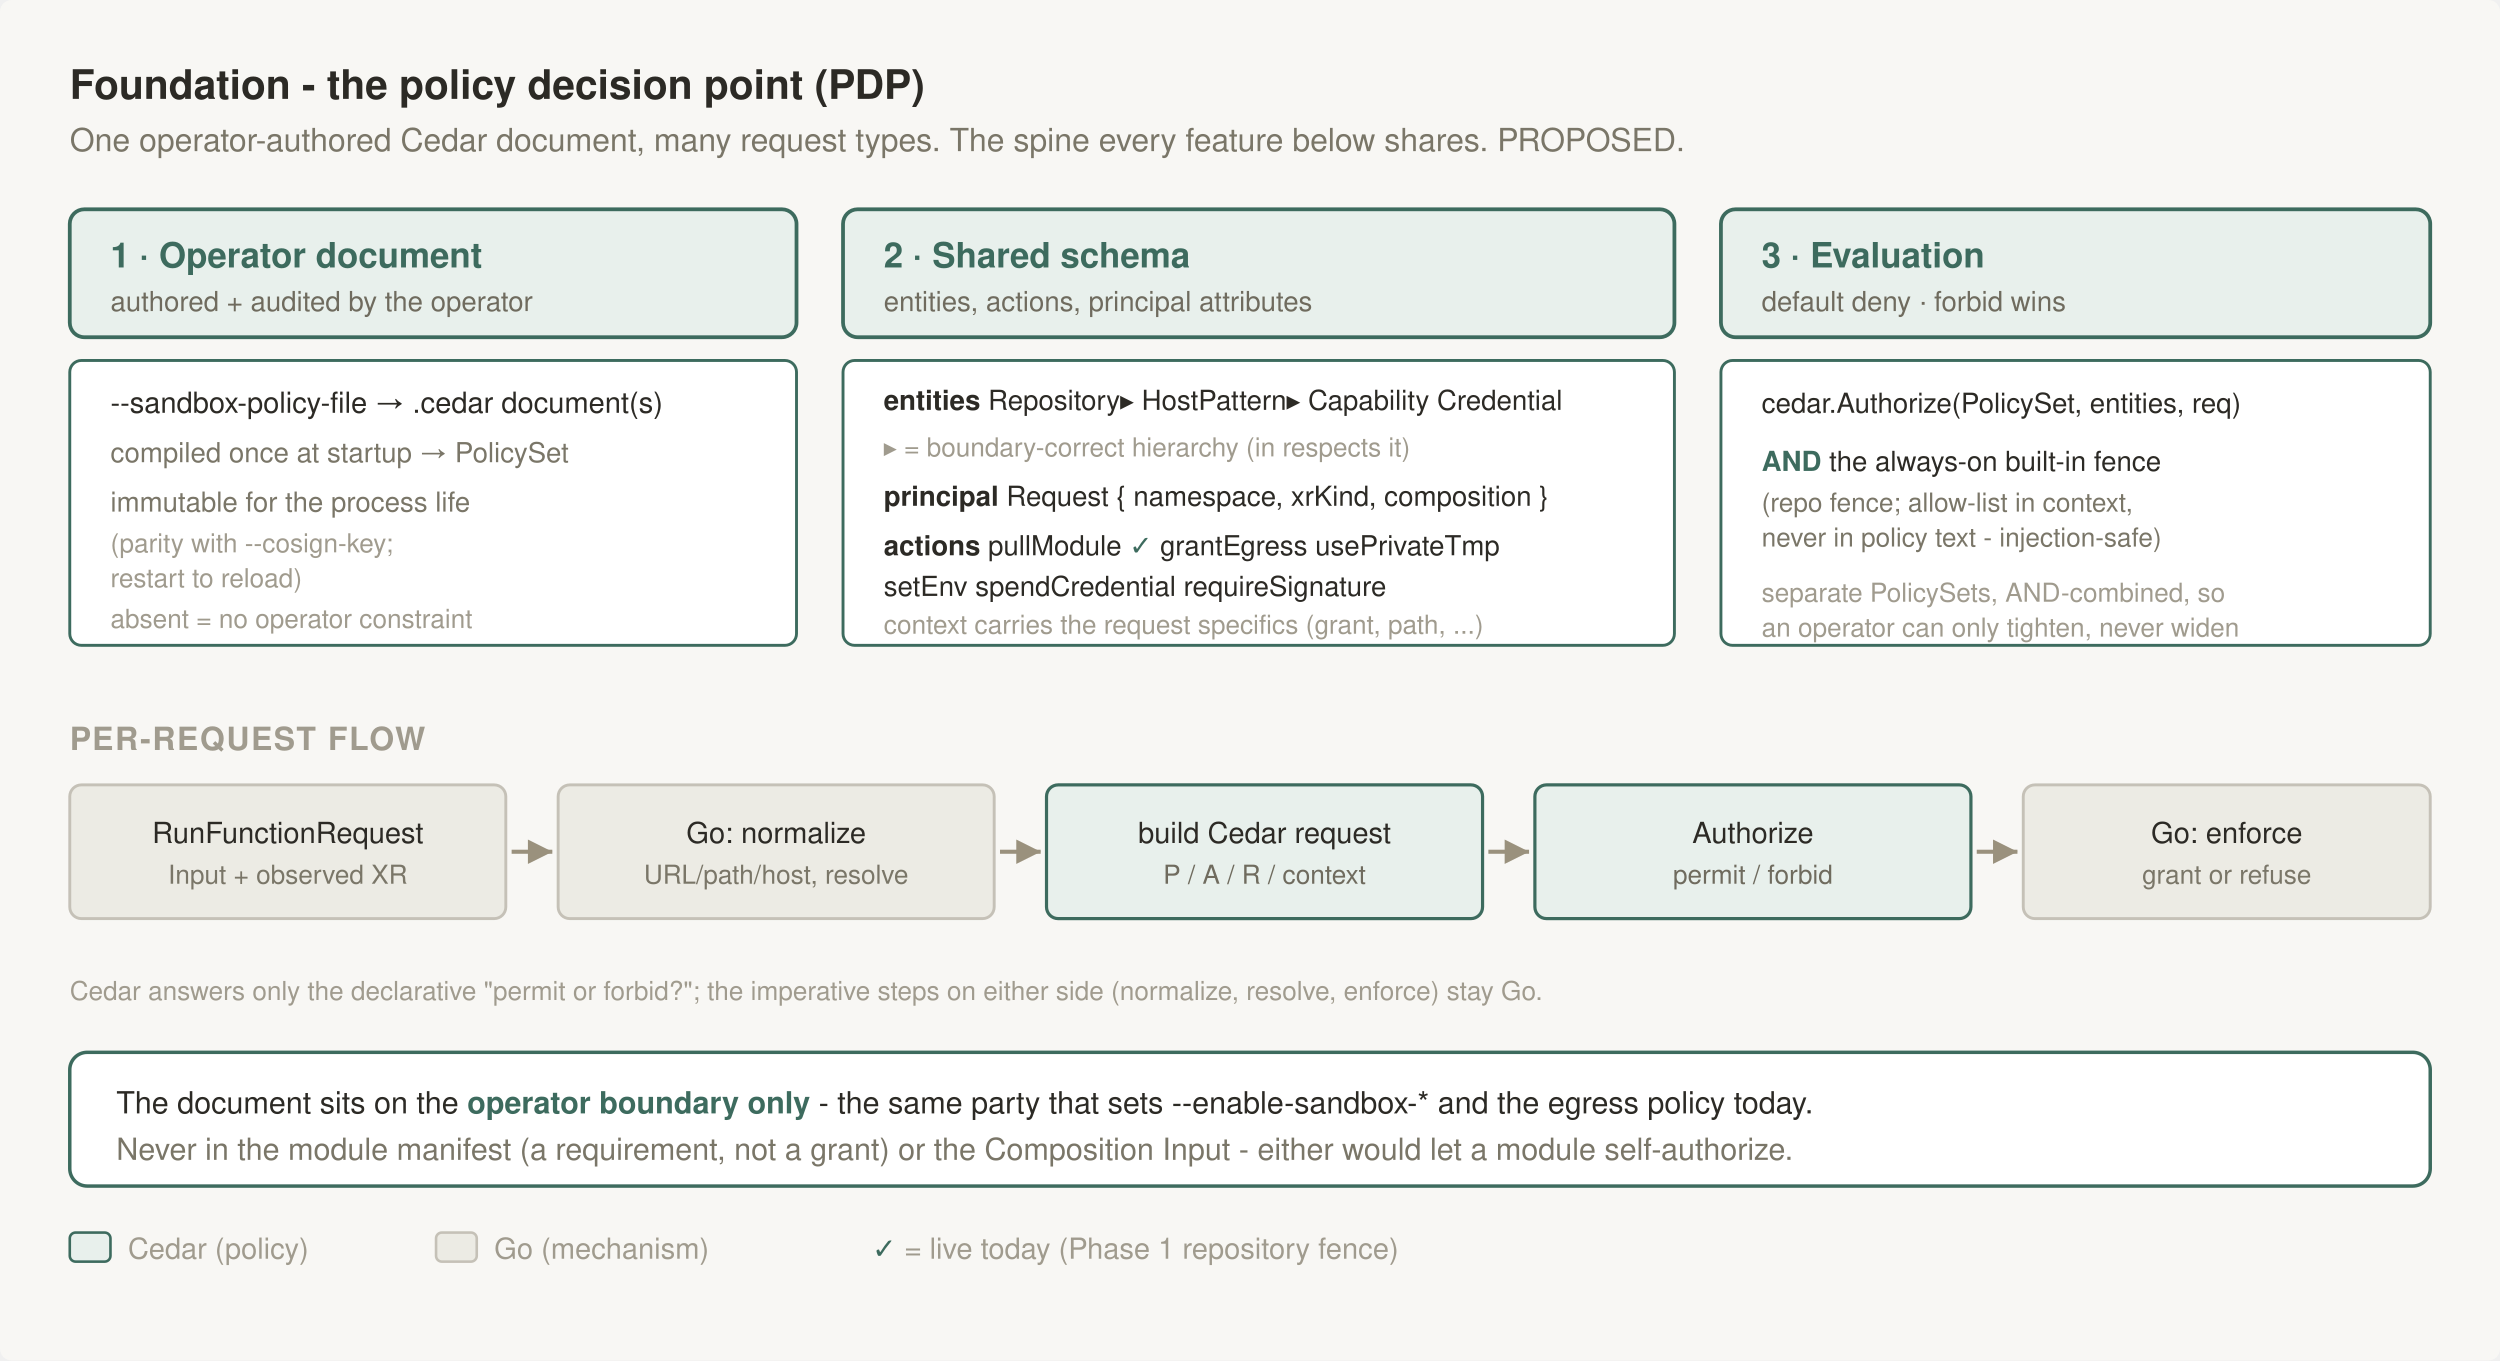
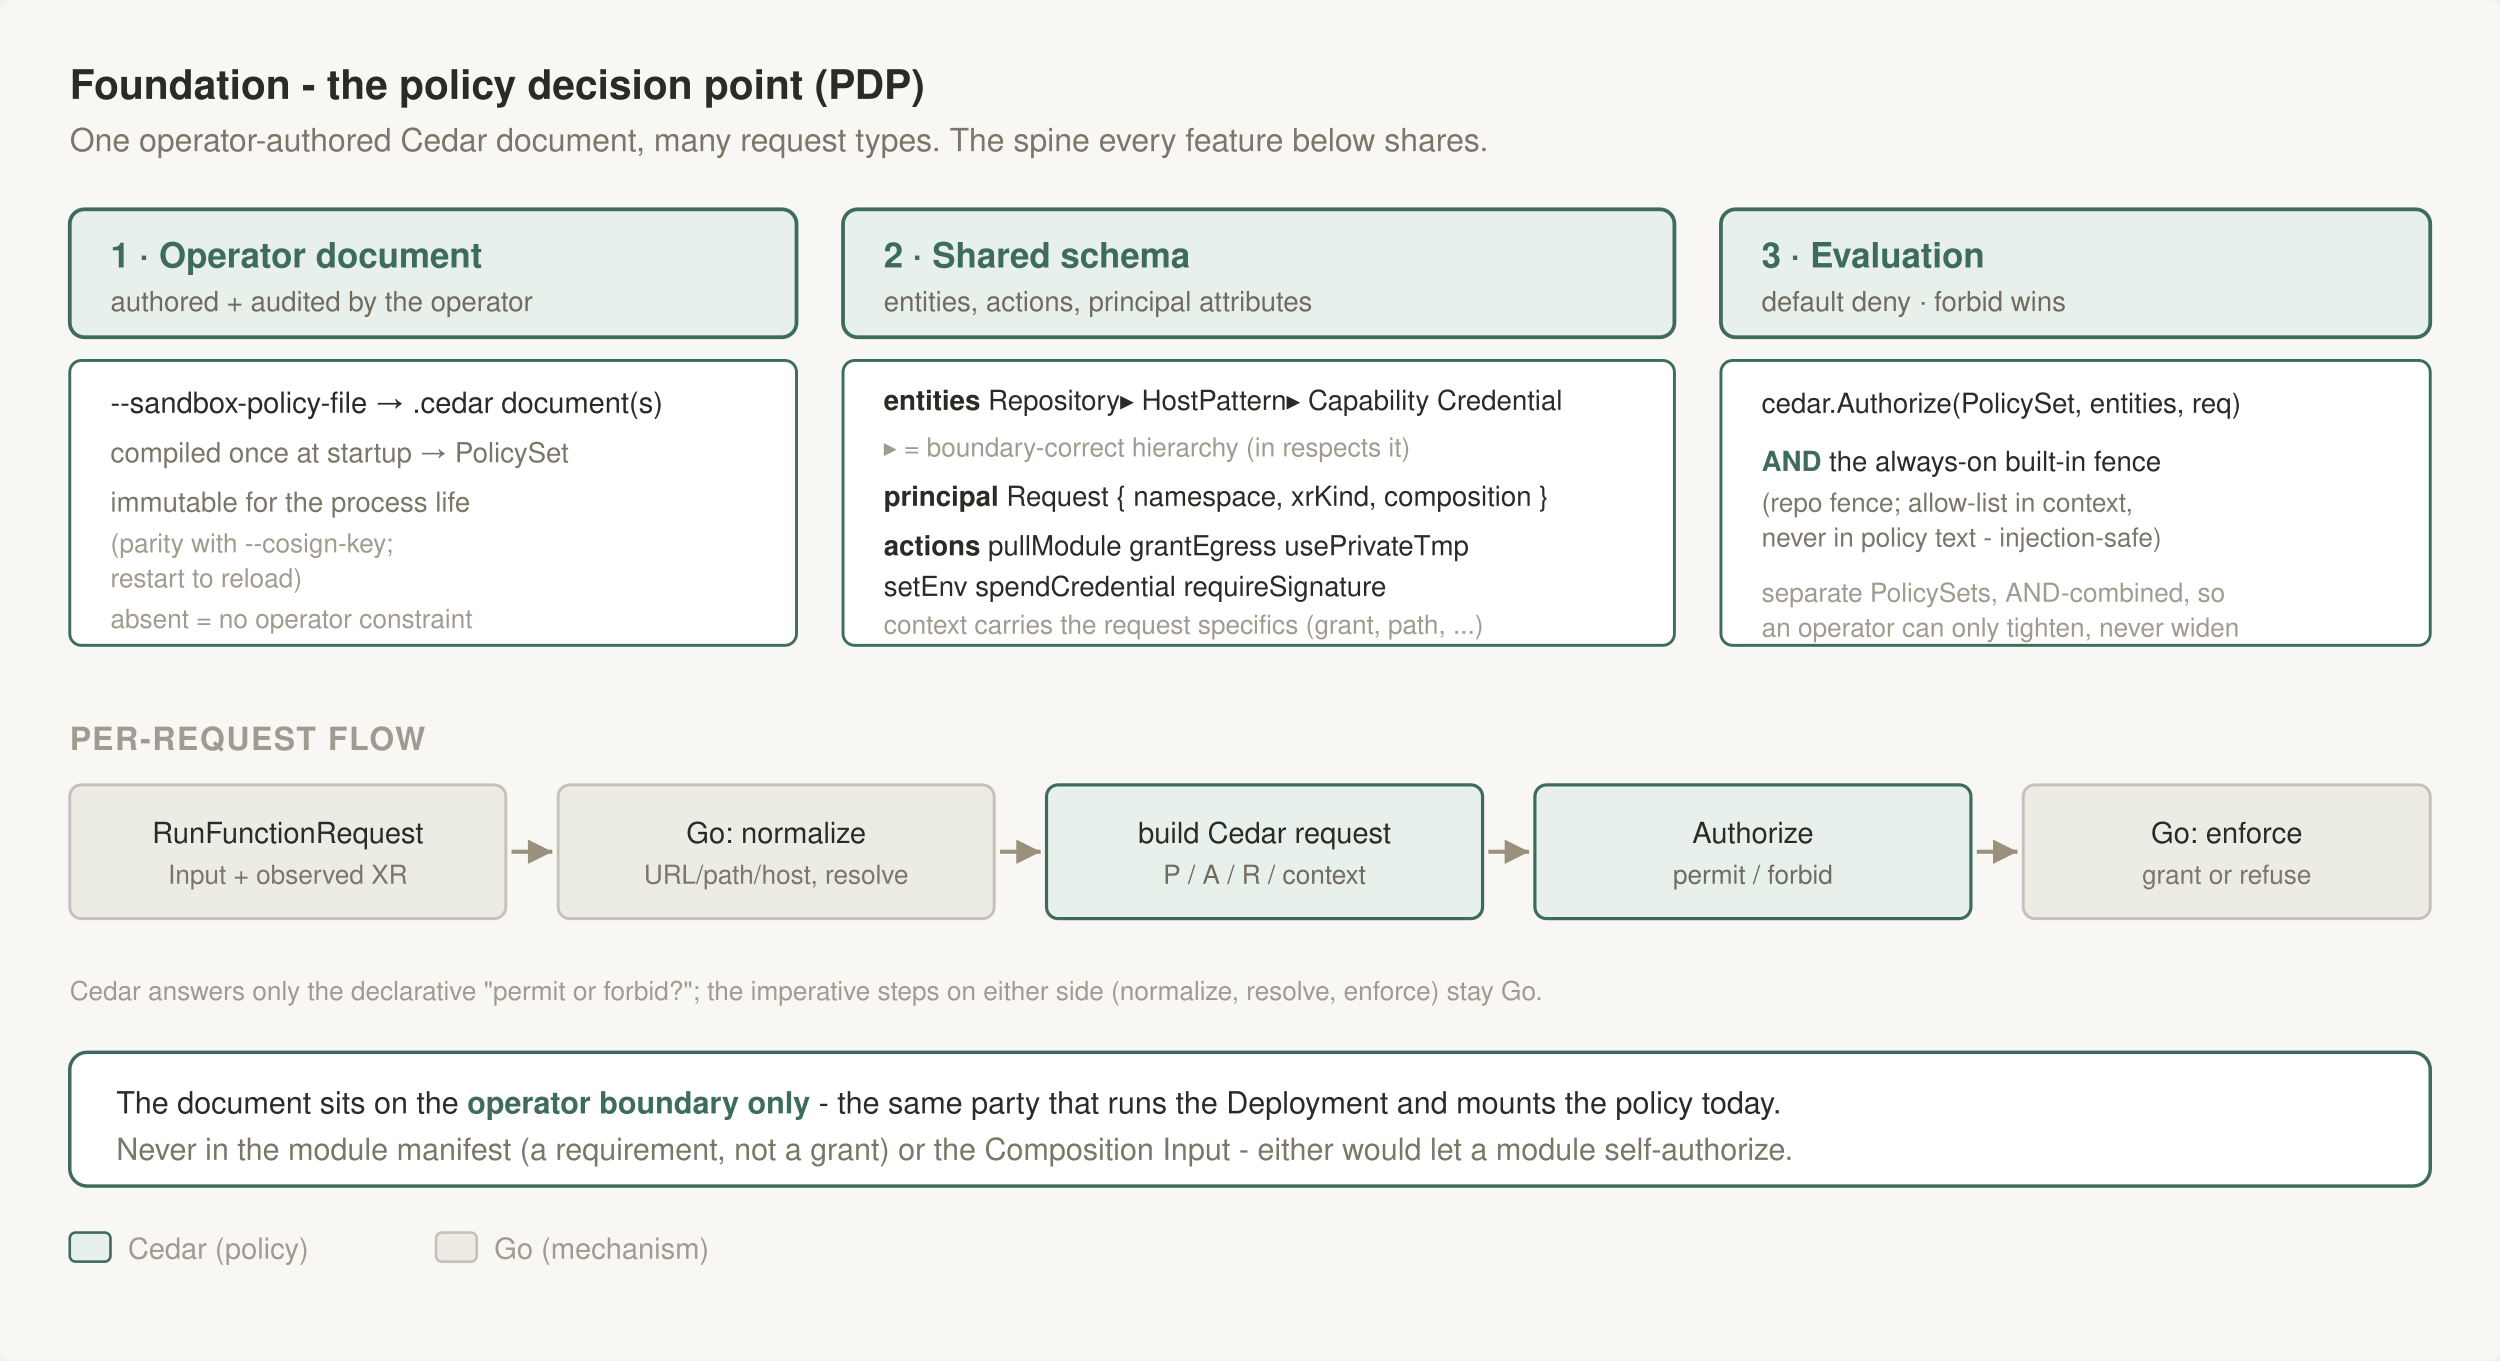
<svg xmlns="http://www.w3.org/2000/svg" viewBox="0 0 860 468" font-family="Helvetica Neue, Helvetica, Arial, sans-serif">
  <rect width="860" height="468" fill="#f8f7f4" rx="4" />
  <text x="24" y="34" font-size="14" font-weight="700" fill="#2c2a25">Foundation - the policy decision point (PDP)</text>
-   <text x="24" y="52" font-size="11" fill="#7a7668">One operator-authored Cedar document, many request types. The spine every feature below shares. PROPOSED.</text>
+   <text x="24" y="52" font-size="11" fill="#7a7668">One operator-authored Cedar document, many request types. The spine every feature below shares.</text>
  <rect x="24" y="72" width="250" height="44" rx="5" fill="#e8f0ec" stroke="#3d6b5e" stroke-width="1.3" />
  <text x="38" y="92" font-size="12" font-weight="700" fill="#3d6b5e">1 · Operator document</text>
  <text x="38" y="107" font-size="9.5" fill="#6f6b5e">authored + audited by the operator</text>
  <rect x="24" y="124" width="250" height="98" rx="4" fill="#ffffff" stroke="#3d6b5e" stroke-width="1" />
  <text x="38" y="142" font-size="10" fill="#2c2a25">--sandbox-policy-file → .cedar document(s)</text>
  <text x="38" y="159" font-size="9.5" fill="#7a7668">compiled once at startup → PolicySet</text>
  <text x="38" y="176" font-size="9.5" fill="#7a7668">immutable for the process life</text>
  <text x="38" y="190" font-size="9" fill="#a09b8e">(parity with --cosign-key;</text>
  <text x="38" y="202" font-size="9" fill="#a09b8e">restart to reload)</text>
  <text x="38" y="216" font-size="9" fill="#a09b8e">absent = no operator constraint</text>
  <rect x="290" y="72" width="286" height="44" rx="5" fill="#e8f0ec" stroke="#3d6b5e" stroke-width="1.3" />
  <text x="304" y="92" font-size="12" font-weight="700" fill="#3d6b5e">2 · Shared schema</text>
  <text x="304" y="107" font-size="9.5" fill="#6f6b5e">entities, actions, principal attributes</text>
  <rect x="290" y="124" width="286" height="98" rx="4" fill="#ffffff" stroke="#3d6b5e" stroke-width="1" />
  <text x="304" y="141" font-size="9.5" fill="#2c2a25">
    <tspan font-weight="600">entities</tspan>  Repository▸ HostPattern▸ Capability Credential</text>
  <text x="304" y="157" font-size="9" fill="#a09b8e">▸ = boundary-correct hierarchy (in respects it)</text>
  <text x="304" y="174" font-size="9.5" fill="#2c2a25">
    <tspan font-weight="600">principal</tspan>  Request { namespace, xrKind, composition }</text>
  <text x="304" y="191" font-size="9.5" fill="#2c2a25">
-     <tspan font-weight="600">actions</tspan>  pullModule <tspan fill="#3d6b5e" font-weight="600">✓</tspan> grantEgress usePrivateTmp</text>
+     <tspan font-weight="600">actions</tspan>  pullModule grantEgress usePrivateTmp</text>
  <text x="304" y="205" font-size="9.5" fill="#2c2a25">          setEnv spendCredential requireSignature</text>
  <text x="304" y="218" font-size="9" fill="#a09b8e">context carries the request specifics (grant, path, ...)</text>
  <rect x="592" y="72" width="244" height="44" rx="5" fill="#e8f0ec" stroke="#3d6b5e" stroke-width="1.3" />
  <text x="606" y="92" font-size="12" font-weight="700" fill="#3d6b5e">3 · Evaluation</text>
  <text x="606" y="107" font-size="9.5" fill="#6f6b5e">default deny · forbid wins</text>
  <rect x="592" y="124" width="244" height="98" rx="4" fill="#ffffff" stroke="#3d6b5e" stroke-width="1" />
  <text x="606" y="142" font-size="9.5" fill="#2c2a25">cedar.Authorize(PolicySet, entities, req)</text>
  <text x="606" y="162" font-size="9.5" fill="#2c2a25">
    <tspan font-weight="600" fill="#3d6b5e">AND</tspan> the always-on built-in fence</text>
  <text x="606" y="176" font-size="9" fill="#7a7668">(repo fence; allow-list in context,</text>
  <text x="606" y="188" font-size="9" fill="#7a7668">never in policy text - injection-safe)</text>
  <text x="606" y="207" font-size="9" fill="#a09b8e">separate PolicySets, AND-combined, so</text>
  <text x="606" y="219" font-size="9" fill="#a09b8e">an operator can only tighten, never widen</text>
  <text x="24" y="258" font-size="11" font-weight="600" fill="#a09b8e" letter-spacing="0.05em">PER-REQUEST FLOW</text>
  <rect x="24" y="270" width="150" height="46" rx="4" fill="#ecebe4" stroke="#c5c1b7" stroke-width="1" />
  <text x="99" y="290" text-anchor="middle" font-size="10" font-weight="500" fill="#2c2a25">RunFunctionRequest</text>
  <text x="99" y="304" text-anchor="middle" font-size="9" fill="#7a7668">Input + observed XR</text>
  <rect x="192" y="270" width="150" height="46" rx="4" fill="#ecebe4" stroke="#c5c1b7" stroke-width="1" />
  <text x="267" y="290" text-anchor="middle" font-size="10" font-weight="500" fill="#2c2a25">Go: normalize</text>
  <text x="267" y="304" text-anchor="middle" font-size="9" fill="#7a7668">URL/path/host, resolve</text>
  <rect x="360" y="270" width="150" height="46" rx="4" fill="#e8f0ec" stroke="#3d6b5e" stroke-width="1.1" />
  <text x="435" y="290" text-anchor="middle" font-size="10" font-weight="500" fill="#2c2a25">build Cedar request</text>
  <text x="435" y="304" text-anchor="middle" font-size="9" fill="#6f6b5e">P / A / R / context</text>
  <rect x="528" y="270" width="150" height="46" rx="4" fill="#e8f0ec" stroke="#3d6b5e" stroke-width="1.1" />
  <text x="603" y="290" text-anchor="middle" font-size="10" font-weight="500" fill="#2c2a25">Authorize</text>
  <text x="603" y="304" text-anchor="middle" font-size="9" fill="#6f6b5e">permit / forbid</text>
  <rect x="696" y="270" width="140" height="46" rx="4" fill="#ecebe4" stroke="#c5c1b7" stroke-width="1" />
  <text x="766" y="290" text-anchor="middle" font-size="10" font-weight="500" fill="#2c2a25">Go: enforce</text>
  <text x="766" y="304" text-anchor="middle" font-size="9" fill="#7a7668">grant or refuse</text>
  <g stroke="#9a917d" stroke-width="1.4" fill="none">
    <path d="M176 293 l14 0" marker-end="url(#ah)" />
    <path d="M344 293 l14 0" marker-end="url(#ah)" />
    <path d="M512 293 l14 0" marker-end="url(#ah)" />
    <path d="M680 293 l14 0" marker-end="url(#ah)" />
  </g>
  <defs>
    <marker id="ah" markerWidth="8" markerHeight="8" refX="6" refY="4" orient="auto">
      <path d="M0 1 L6 4 L0 7 z" fill="#9a917d" />
    </marker>
  </defs>
  <text x="24" y="344" font-size="9" fill="#a09b8e">Cedar answers only the declarative "permit or forbid?"; the imperative steps on either side (normalize, resolve, enforce) stay Go.</text>
  <rect x="24" y="362" width="812" height="46" rx="6" fill="#ffffff" stroke="#3d6b5e" stroke-width="1.2" />
-   <text x="40" y="383" font-size="10.5" fill="#2c2a25">The document sits on the <tspan font-weight="600" fill="#3d6b5e">operator boundary only</tspan> - the same party that sets --enable-sandbox-* and the egress policy today.</text>
+   <text x="40" y="383" font-size="10.5" fill="#2c2a25">The document sits on the <tspan font-weight="600" fill="#3d6b5e">operator boundary only</tspan> - the same party that runs the Deployment and mounts the policy today.</text>
  <text x="40" y="399" font-size="10.5" fill="#7a7668">Never in the module manifest (a requirement, not a grant) or the Composition Input - either would let a module self-authorize.</text>
  <rect x="24" y="424" width="14" height="10" rx="2" fill="#e8f0ec" stroke="#3d6b5e" stroke-width="0.9" />
  <text x="44" y="433" font-size="10" fill="#a09b8e">Cedar (policy)</text>
  <rect x="150" y="424" width="14" height="10" rx="2" fill="#ecebe4" stroke="#c5c1b7" stroke-width="0.9" />
  <text x="170" y="433" font-size="10" fill="#a09b8e">Go (mechanism)</text>
-   <text x="300" y="433" font-size="10" fill="#a09b8e">
-     <tspan fill="#3d6b5e" font-weight="700">✓</tspan> = live today (Phase 1 repository fence)</text>
</svg>
